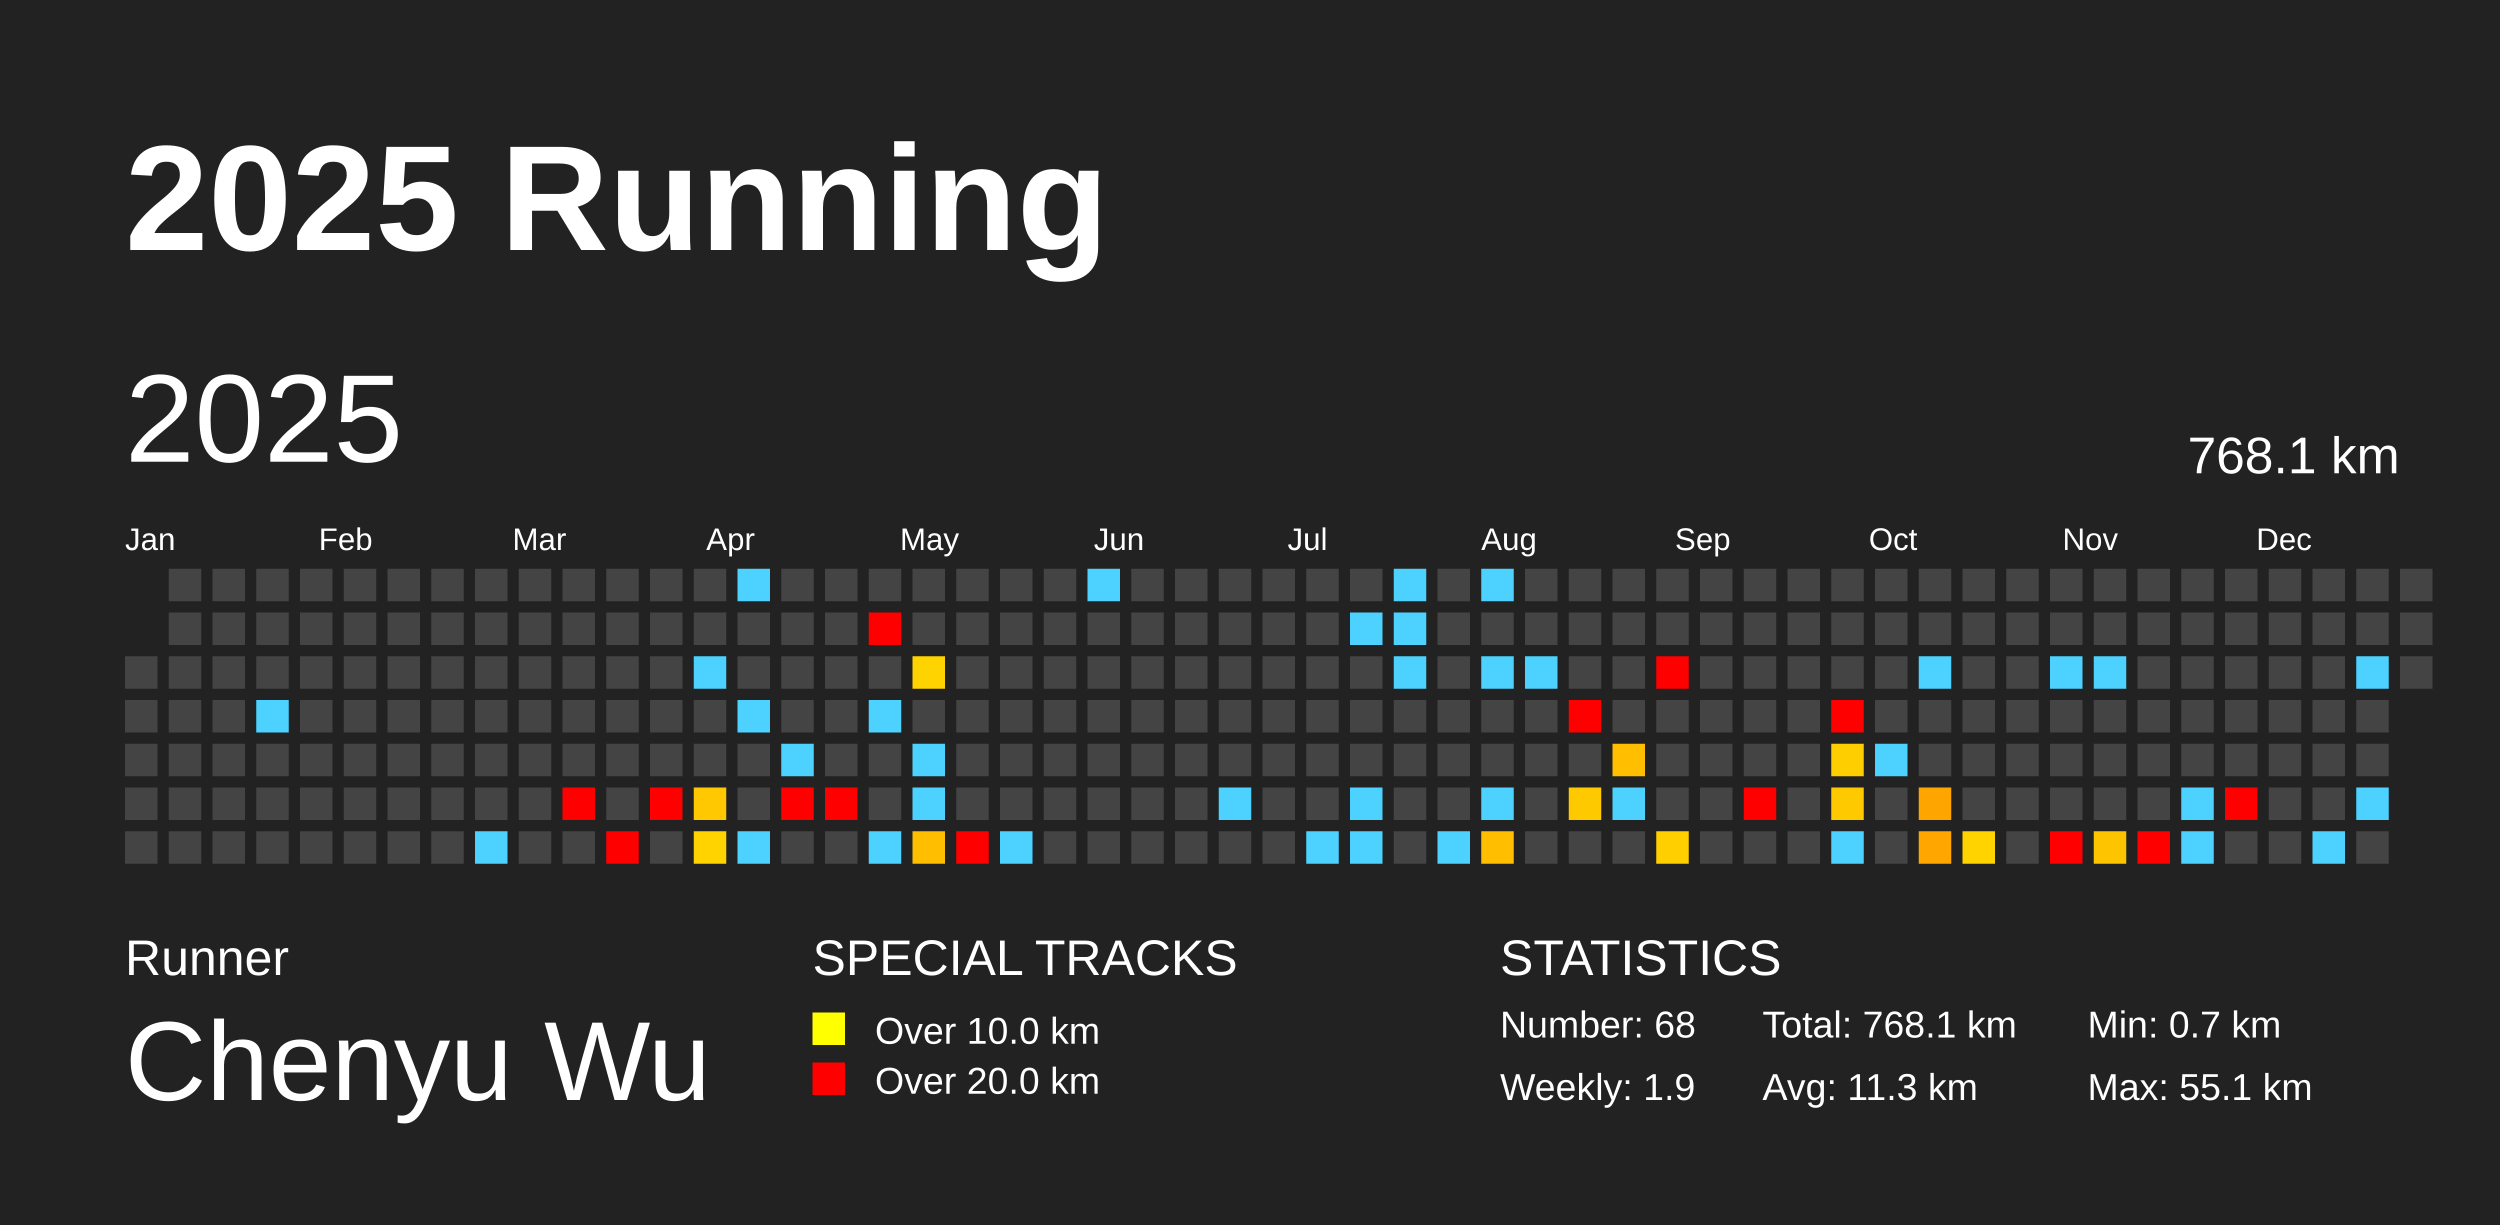
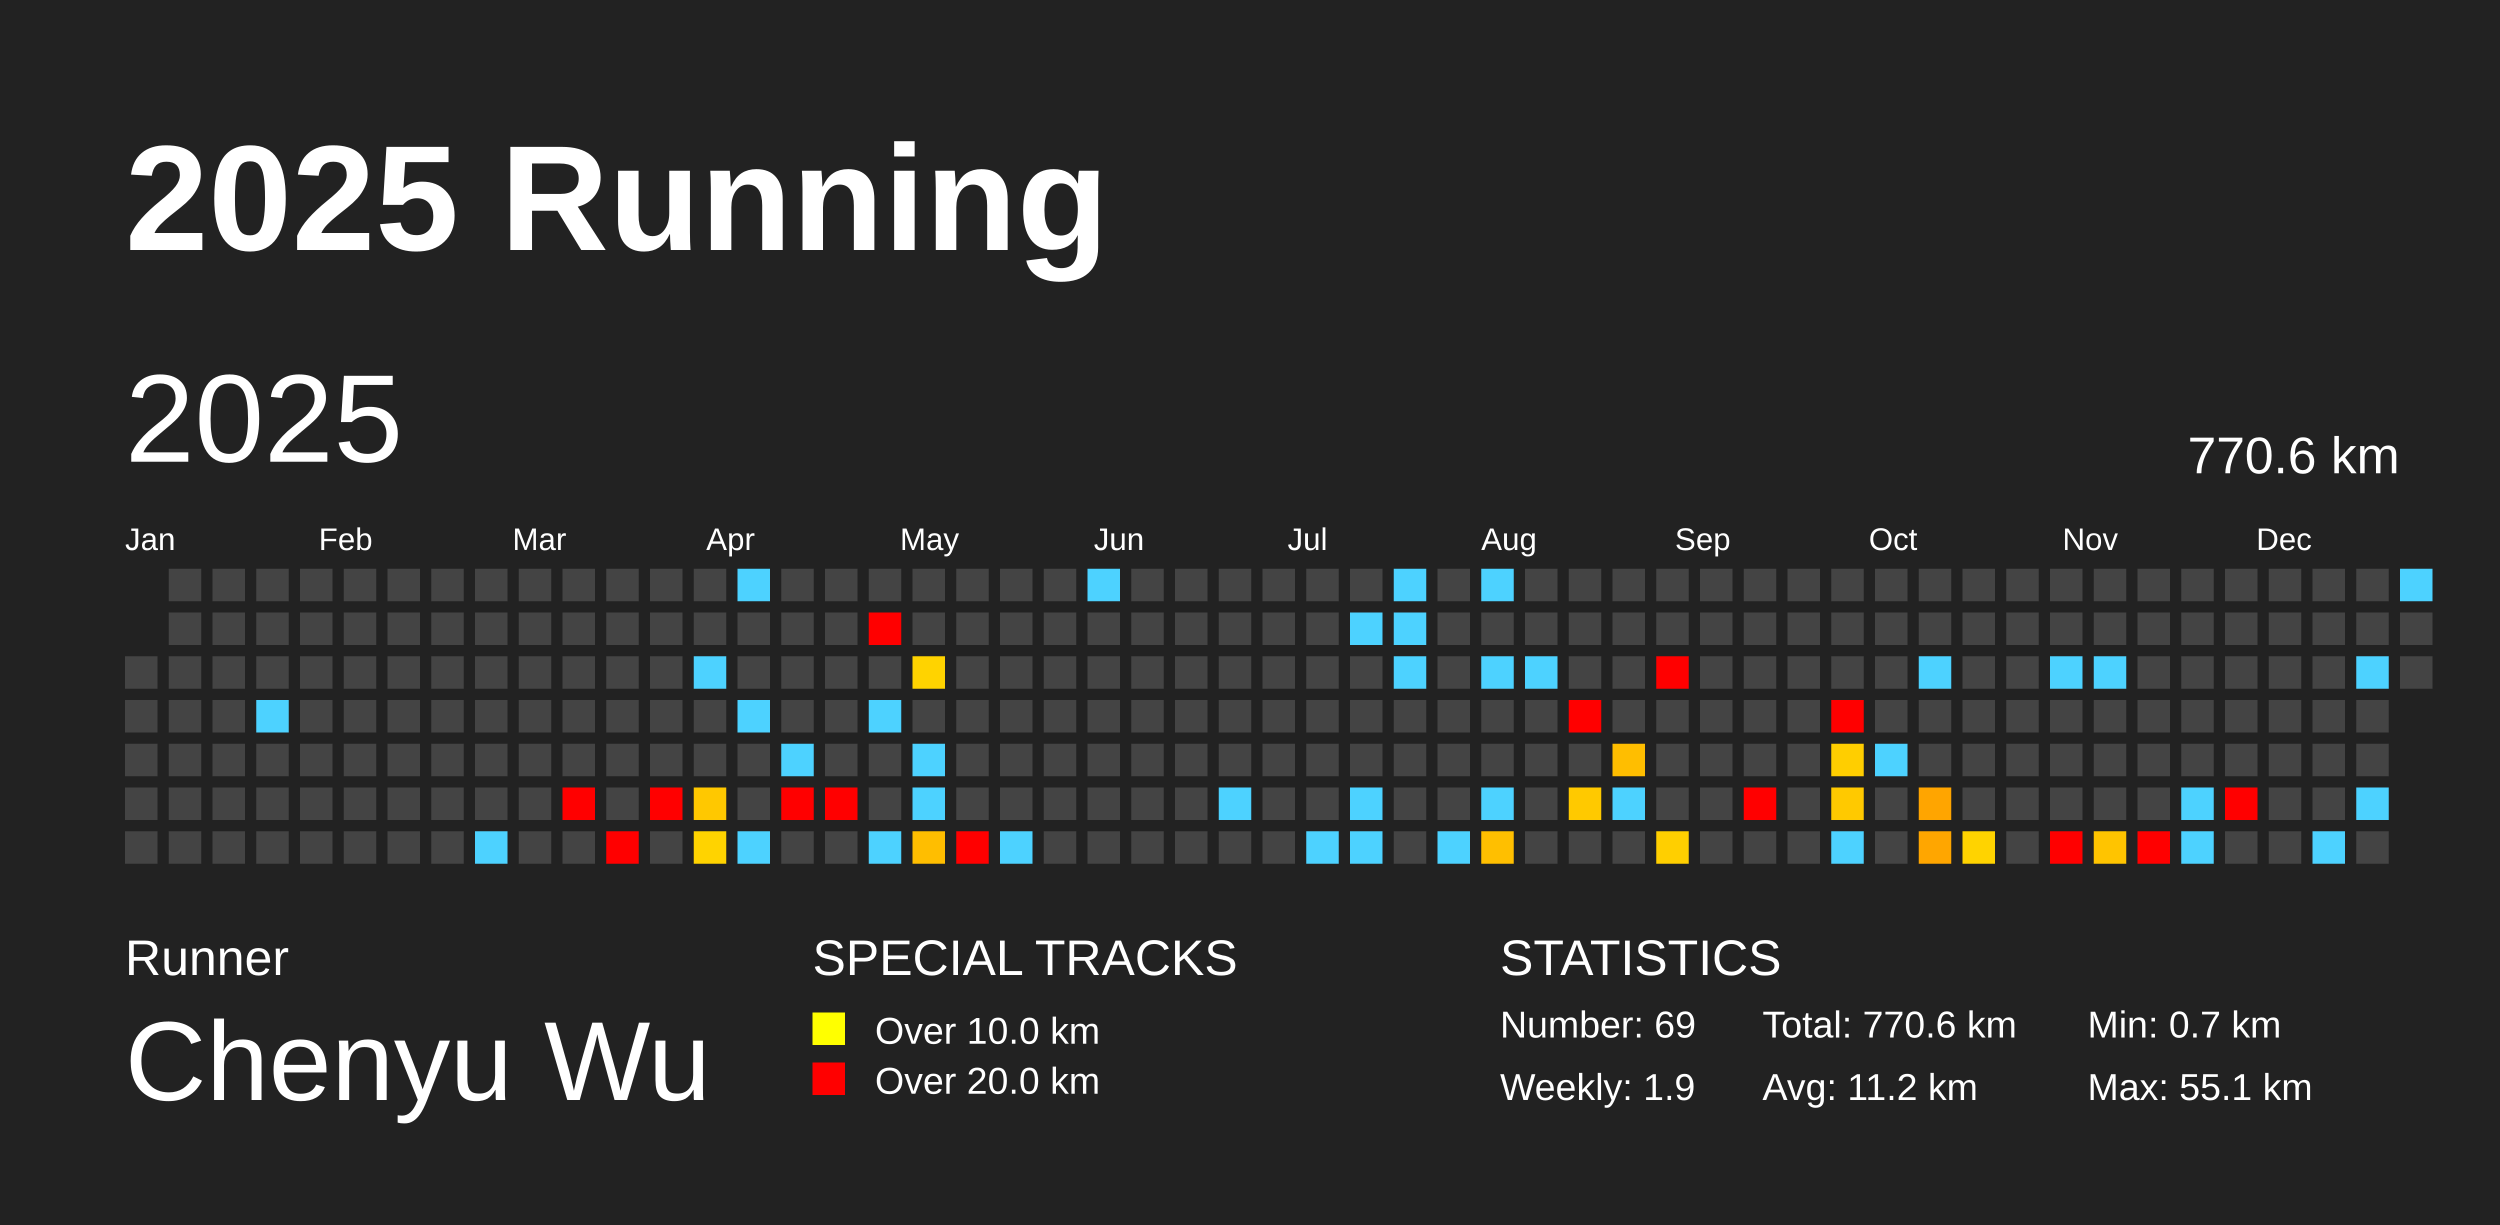
<svg xmlns="http://www.w3.org/2000/svg" baseProfile="full" height="98mm" version="1.1" viewBox="0,0,200,98" width="200mm">
  <defs />
  <rect fill="#222222" height="98" width="200" x="0" y="0" />
  <text fill="#FFFFFF" style="font-size:12px; font-family:Arial; font-weight:bold;" x="10" y="20">2025 Running</text>
  <text fill="#FFFFFF" style="font-size:4px; font-family:Arial" x="10" y="78">Runner</text>
  <text fill="#FFFFFF" style="font-size:9px; font-family:Arial" x="10" y="88">Chenyu Wu</text>
  <text fill="#FFFFFF" style="font-size:4px; font-family:Arial" x="65" y="78">SPECIAL TRACKS</text>
  <rect fill="yellow" height="2.6" width="2.6" x="65" y="81" />
  <text fill="#FFFFFF" style="font-size:3px; font-family:Arial" x="70" y="83.5">Over 10.0 km</text>
  <rect fill="red" height="2.6" width="2.6" x="65" y="85" />
  <text fill="#FFFFFF" style="font-size:3px; font-family:Arial" x="70" y="87.5">Over 20.0 km</text>
  <text fill="#FFFFFF" style="font-size:4px; font-family:Arial" x="120" y="78">STATISTICS</text>
-   <text fill="#FFFFFF" style="font-size:3px; font-family:Arial" x="120" y="83">Number: 68</text>
+   <text fill="#FFFFFF" style="font-size:3px; font-family:Arial" x="120" y="83">Number: 69</text>
  <text fill="#FFFFFF" style="font-size:3px; font-family:Arial" x="120" y="88">Weekly: 1.9</text>
-   <text fill="#FFFFFF" style="font-size:3px; font-family:Arial" x="141" y="83">Total: 768.1 km</text>
-   <text fill="#FFFFFF" style="font-size:3px; font-family:Arial" x="141" y="88">Avg: 11.3 km</text>
+   <text fill="#FFFFFF" style="font-size:3px; font-family:Arial" x="141" y="83">Total: 770.6 km</text>
+   <text fill="#FFFFFF" style="font-size:3px; font-family:Arial" x="141" y="88">Avg: 11.2 km</text>
  <text fill="#FFFFFF" style="font-size:3px; font-family:Arial" x="167" y="83">Min: 0.7 km</text>
  <text fill="#FFFFFF" style="font-size:3px; font-family:Arial" x="167" y="88">Max: 55.1 km</text>
  <text dominant-baseline="hanging" fill="#FFFFFF" style="font-size:10.0px; font-family:Arial;" x="10" y="30">2025</text>
-   <text dominant-baseline="hanging" fill="#FFFFFF" style="font-size:4.125px; font-family:Arial;" x="175" y="35">768.1 km</text>
+   <text dominant-baseline="hanging" fill="#FFFFFF" style="font-size:4.125px; font-family:Arial;" x="175" y="35">770.6 km</text>
  <text fill="#FFFFFF" style="font-size:2.5px; font-family:Arial" x="10.0" y="44">Jan</text>
  <text fill="#FFFFFF" style="font-size:2.5px; font-family:Arial" x="25.5" y="44">Feb</text>
  <text fill="#FFFFFF" style="font-size:2.5px; font-family:Arial" x="41.0" y="44">Mar</text>
  <text fill="#FFFFFF" style="font-size:2.5px; font-family:Arial" x="56.5" y="44">Apr</text>
  <text fill="#FFFFFF" style="font-size:2.5px; font-family:Arial" x="72.0" y="44">May</text>
  <text fill="#FFFFFF" style="font-size:2.5px; font-family:Arial" x="87.5" y="44">Jun</text>
  <text fill="#FFFFFF" style="font-size:2.5px; font-family:Arial" x="103.0" y="44">Jul</text>
  <text fill="#FFFFFF" style="font-size:2.5px; font-family:Arial" x="118.5" y="44">Aug</text>
  <text fill="#FFFFFF" style="font-size:2.5px; font-family:Arial" x="134.0" y="44">Sep</text>
  <text fill="#FFFFFF" style="font-size:2.5px; font-family:Arial" x="149.5" y="44">Oct</text>
  <text fill="#FFFFFF" style="font-size:2.5px; font-family:Arial" x="165.0" y="44">Nov</text>
  <text fill="#FFFFFF" style="font-size:2.5px; font-family:Arial" x="180.5" y="44">Dec</text>
  <rect fill="#444444" height="2.6" width="2.6" x="10.0" y="52.5" />
  <rect fill="#444444" height="2.6" width="2.6" x="10.0" y="56.0" />
  <rect fill="#444444" height="2.6" width="2.6" x="10.0" y="59.5" />
  <rect fill="#444444" height="2.6" width="2.6" x="10.0" y="63.0" />
  <rect fill="#444444" height="2.6" width="2.6" x="10.0" y="66.5" />
  <rect fill="#444444" height="2.6" width="2.6" x="13.5" y="45.5" />
  <rect fill="#444444" height="2.6" width="2.6" x="13.5" y="49.0" />
  <rect fill="#444444" height="2.6" width="2.6" x="13.5" y="52.5" />
  <rect fill="#444444" height="2.6" width="2.6" x="13.5" y="56.0" />
  <rect fill="#444444" height="2.6" width="2.6" x="13.5" y="59.5" />
  <rect fill="#444444" height="2.6" width="2.6" x="13.5" y="63.0" />
  <rect fill="#444444" height="2.6" width="2.6" x="13.5" y="66.5" />
  <rect fill="#444444" height="2.6" width="2.6" x="17.0" y="45.5" />
  <rect fill="#444444" height="2.6" width="2.6" x="17.0" y="49.0" />
  <rect fill="#444444" height="2.6" width="2.6" x="17.0" y="52.5" />
  <rect fill="#444444" height="2.6" width="2.6" x="17.0" y="56.0" />
  <rect fill="#444444" height="2.6" width="2.6" x="17.0" y="59.5" />
  <rect fill="#444444" height="2.6" width="2.6" x="17.0" y="63.0" />
  <rect fill="#444444" height="2.6" width="2.6" x="17.0" y="66.5" />
  <rect fill="#444444" height="2.6" width="2.6" x="20.5" y="45.5" />
  <rect fill="#444444" height="2.6" width="2.6" x="20.5" y="49.0" />
  <rect fill="#444444" height="2.6" width="2.6" x="20.5" y="52.5" />
  <rect fill="#4dd2ff" height="2.6" width="2.6" x="20.5" y="56.0" />
  <rect fill="#444444" height="2.6" width="2.6" x="20.5" y="59.5" />
  <rect fill="#444444" height="2.6" width="2.6" x="20.5" y="63.0" />
  <rect fill="#444444" height="2.6" width="2.6" x="20.5" y="66.5" />
  <rect fill="#444444" height="2.6" width="2.6" x="24.0" y="45.5" />
  <rect fill="#444444" height="2.6" width="2.6" x="24.0" y="49.0" />
  <rect fill="#444444" height="2.6" width="2.6" x="24.0" y="52.5" />
  <rect fill="#444444" height="2.6" width="2.6" x="24.0" y="56.0" />
  <rect fill="#444444" height="2.6" width="2.6" x="24.0" y="59.5" />
  <rect fill="#444444" height="2.6" width="2.6" x="24.0" y="63.0" />
  <rect fill="#444444" height="2.6" width="2.6" x="24.0" y="66.5" />
  <rect fill="#444444" height="2.6" width="2.6" x="27.5" y="45.5" />
  <rect fill="#444444" height="2.6" width="2.6" x="27.5" y="49.0" />
  <rect fill="#444444" height="2.6" width="2.6" x="27.5" y="52.5" />
  <rect fill="#444444" height="2.6" width="2.6" x="27.5" y="56.0" />
  <rect fill="#444444" height="2.6" width="2.6" x="27.5" y="59.5" />
  <rect fill="#444444" height="2.6" width="2.6" x="27.5" y="63.0" />
  <rect fill="#444444" height="2.6" width="2.6" x="27.5" y="66.5" />
  <rect fill="#444444" height="2.6" width="2.6" x="31.0" y="45.5" />
  <rect fill="#444444" height="2.6" width="2.6" x="31.0" y="49.0" />
  <rect fill="#444444" height="2.6" width="2.6" x="31.0" y="52.5" />
  <rect fill="#444444" height="2.6" width="2.6" x="31.0" y="56.0" />
  <rect fill="#444444" height="2.6" width="2.6" x="31.0" y="59.5" />
  <rect fill="#444444" height="2.6" width="2.6" x="31.0" y="63.0" />
  <rect fill="#444444" height="2.6" width="2.6" x="31.0" y="66.5" />
  <rect fill="#444444" height="2.6" width="2.6" x="34.5" y="45.5" />
  <rect fill="#444444" height="2.6" width="2.6" x="34.5" y="49.0" />
  <rect fill="#444444" height="2.6" width="2.6" x="34.5" y="52.5" />
  <rect fill="#444444" height="2.6" width="2.6" x="34.5" y="56.0" />
  <rect fill="#444444" height="2.6" width="2.6" x="34.5" y="59.5" />
  <rect fill="#444444" height="2.6" width="2.6" x="34.5" y="63.0" />
  <rect fill="#444444" height="2.6" width="2.6" x="34.5" y="66.5" />
  <rect fill="#444444" height="2.6" width="2.6" x="38.0" y="45.5" />
  <rect fill="#444444" height="2.6" width="2.6" x="38.0" y="49.0" />
  <rect fill="#444444" height="2.6" width="2.6" x="38.0" y="52.5" />
  <rect fill="#444444" height="2.6" width="2.6" x="38.0" y="56.0" />
  <rect fill="#444444" height="2.6" width="2.6" x="38.0" y="59.5" />
  <rect fill="#444444" height="2.6" width="2.6" x="38.0" y="63.0" />
  <rect fill="#4dd2ff" height="2.6" width="2.6" x="38.0" y="66.5" />
  <rect fill="#444444" height="2.6" width="2.6" x="41.5" y="45.5" />
  <rect fill="#444444" height="2.6" width="2.6" x="41.5" y="49.0" />
  <rect fill="#444444" height="2.6" width="2.6" x="41.5" y="52.5" />
  <rect fill="#444444" height="2.6" width="2.6" x="41.5" y="56.0" />
  <rect fill="#444444" height="2.6" width="2.6" x="41.5" y="59.5" />
  <rect fill="#444444" height="2.6" width="2.6" x="41.5" y="63.0" />
  <rect fill="#444444" height="2.6" width="2.6" x="41.5" y="66.5" />
  <rect fill="#444444" height="2.6" width="2.6" x="45.0" y="45.5" />
  <rect fill="#444444" height="2.6" width="2.6" x="45.0" y="49.0" />
  <rect fill="#444444" height="2.6" width="2.6" x="45.0" y="52.5" />
  <rect fill="#444444" height="2.6" width="2.6" x="45.0" y="56.0" />
  <rect fill="#444444" height="2.6" width="2.6" x="45.0" y="59.5" />
  <rect fill="red" height="2.6" width="2.6" x="45.0" y="63.0" />
  <rect fill="#444444" height="2.6" width="2.6" x="45.0" y="66.5" />
  <rect fill="#444444" height="2.6" width="2.6" x="48.5" y="45.5" />
  <rect fill="#444444" height="2.6" width="2.6" x="48.5" y="49.0" />
  <rect fill="#444444" height="2.6" width="2.6" x="48.5" y="52.5" />
  <rect fill="#444444" height="2.6" width="2.6" x="48.5" y="56.0" />
  <rect fill="#444444" height="2.6" width="2.6" x="48.5" y="59.5" />
  <rect fill="#444444" height="2.6" width="2.6" x="48.5" y="63.0" />
  <rect fill="red" height="2.6" width="2.6" x="48.5" y="66.5" />
  <rect fill="#444444" height="2.6" width="2.6" x="52.0" y="45.5" />
  <rect fill="#444444" height="2.6" width="2.6" x="52.0" y="49.0" />
  <rect fill="#444444" height="2.6" width="2.6" x="52.0" y="52.5" />
  <rect fill="#444444" height="2.6" width="2.6" x="52.0" y="56.0" />
  <rect fill="#444444" height="2.6" width="2.6" x="52.0" y="59.5" />
  <rect fill="red" height="2.6" width="2.6" x="52.0" y="63.0" />
  <rect fill="#444444" height="2.6" width="2.6" x="52.0" y="66.5" />
  <rect fill="#444444" height="2.6" width="2.6" x="55.5" y="45.5" />
  <rect fill="#444444" height="2.6" width="2.6" x="55.5" y="49.0" />
  <rect fill="#4dd2ff" height="2.6" width="2.6" x="55.5" y="52.5" />
  <rect fill="#444444" height="2.6" width="2.6" x="55.5" y="56.0" />
  <rect fill="#444444" height="2.6" width="2.6" x="55.5" y="59.5" />
  <rect fill="#ffc800" height="2.6" width="2.6" x="55.5" y="63.0" />
  <rect fill="#ffd300" height="2.6" width="2.6" x="55.5" y="66.5" />
  <rect fill="#4dd2ff" height="2.6" width="2.6" x="59.0" y="45.5" />
  <rect fill="#444444" height="2.6" width="2.6" x="59.0" y="49.0" />
  <rect fill="#444444" height="2.6" width="2.6" x="59.0" y="52.5" />
  <rect fill="#4dd2ff" height="2.6" width="2.6" x="59.0" y="56.0" />
  <rect fill="#444444" height="2.6" width="2.6" x="59.0" y="59.5" />
  <rect fill="#444444" height="2.6" width="2.6" x="59.0" y="63.0" />
  <rect fill="#4dd2ff" height="2.6" width="2.6" x="59.0" y="66.5" />
  <rect fill="#444444" height="2.6" width="2.6" x="62.5" y="45.5" />
  <rect fill="#444444" height="2.6" width="2.6" x="62.5" y="49.0" />
  <rect fill="#444444" height="2.6" width="2.6" x="62.5" y="52.5" />
  <rect fill="#444444" height="2.6" width="2.6" x="62.5" y="56.0" />
  <rect fill="#4dd2ff" height="2.6" width="2.6" x="62.5" y="59.5" />
  <rect fill="red" height="2.6" width="2.6" x="62.5" y="63.0" />
  <rect fill="#444444" height="2.6" width="2.6" x="62.5" y="66.5" />
  <rect fill="#444444" height="2.6" width="2.6" x="66.0" y="45.5" />
  <rect fill="#444444" height="2.6" width="2.6" x="66.0" y="49.0" />
  <rect fill="#444444" height="2.6" width="2.6" x="66.0" y="52.5" />
  <rect fill="#444444" height="2.6" width="2.6" x="66.0" y="56.0" />
  <rect fill="#444444" height="2.6" width="2.6" x="66.0" y="59.5" />
  <rect fill="red" height="2.6" width="2.6" x="66.0" y="63.0" />
  <rect fill="#444444" height="2.6" width="2.6" x="66.0" y="66.5" />
  <rect fill="#444444" height="2.6" width="2.6" x="69.5" y="45.5" />
  <rect fill="red" height="2.6" width="2.6" x="69.5" y="49.0" />
  <rect fill="#444444" height="2.6" width="2.6" x="69.5" y="52.5" />
  <rect fill="#4dd2ff" height="2.6" width="2.6" x="69.5" y="56.0" />
  <rect fill="#444444" height="2.6" width="2.6" x="69.5" y="59.5" />
  <rect fill="#444444" height="2.6" width="2.6" x="69.5" y="63.0" />
  <rect fill="#4dd2ff" height="2.6" width="2.6" x="69.5" y="66.5" />
  <rect fill="#444444" height="2.6" width="2.6" x="73.0" y="45.5" />
  <rect fill="#444444" height="2.6" width="2.6" x="73.0" y="49.0" />
  <rect fill="#ffd300" height="2.6" width="2.6" x="73.0" y="52.5" />
  <rect fill="#444444" height="2.6" width="2.6" x="73.0" y="56.0" />
  <rect fill="#4dd2ff" height="2.6" width="2.6" x="73.0" y="59.5" />
  <rect fill="#4dd2ff" height="2.6" width="2.6" x="73.0" y="63.0" />
  <rect fill="#ffbe00" height="2.6" width="2.6" x="73.0" y="66.5" />
  <rect fill="#444444" height="2.6" width="2.6" x="76.5" y="45.5" />
  <rect fill="#444444" height="2.6" width="2.6" x="76.5" y="49.0" />
  <rect fill="#444444" height="2.6" width="2.6" x="76.5" y="52.5" />
  <rect fill="#444444" height="2.6" width="2.6" x="76.5" y="56.0" />
  <rect fill="#444444" height="2.6" width="2.6" x="76.5" y="59.5" />
  <rect fill="#444444" height="2.6" width="2.6" x="76.5" y="63.0" />
  <rect fill="red" height="2.6" width="2.6" x="76.5" y="66.5" />
  <rect fill="#444444" height="2.6" width="2.6" x="80.0" y="45.5" />
  <rect fill="#444444" height="2.6" width="2.6" x="80.0" y="49.0" />
  <rect fill="#444444" height="2.6" width="2.6" x="80.0" y="52.5" />
  <rect fill="#444444" height="2.6" width="2.6" x="80.0" y="56.0" />
  <rect fill="#444444" height="2.6" width="2.6" x="80.0" y="59.5" />
  <rect fill="#444444" height="2.6" width="2.6" x="80.0" y="63.0" />
  <rect fill="#4dd2ff" height="2.6" width="2.6" x="80.0" y="66.5" />
  <rect fill="#444444" height="2.6" width="2.6" x="83.5" y="45.5" />
  <rect fill="#444444" height="2.6" width="2.6" x="83.5" y="49.0" />
  <rect fill="#444444" height="2.6" width="2.6" x="83.5" y="52.5" />
  <rect fill="#444444" height="2.6" width="2.6" x="83.5" y="56.0" />
  <rect fill="#444444" height="2.6" width="2.6" x="83.5" y="59.5" />
  <rect fill="#444444" height="2.6" width="2.6" x="83.5" y="63.0" />
  <rect fill="#444444" height="2.6" width="2.6" x="83.5" y="66.5" />
  <rect fill="#4dd2ff" height="2.6" width="2.6" x="87.0" y="45.5" />
  <rect fill="#444444" height="2.6" width="2.6" x="87.0" y="49.0" />
  <rect fill="#444444" height="2.6" width="2.6" x="87.0" y="52.5" />
  <rect fill="#444444" height="2.6" width="2.6" x="87.0" y="56.0" />
  <rect fill="#444444" height="2.6" width="2.6" x="87.0" y="59.5" />
  <rect fill="#444444" height="2.6" width="2.6" x="87.0" y="63.0" />
  <rect fill="#444444" height="2.6" width="2.6" x="87.0" y="66.5" />
  <rect fill="#444444" height="2.6" width="2.6" x="90.5" y="45.5" />
  <rect fill="#444444" height="2.6" width="2.6" x="90.5" y="49.0" />
  <rect fill="#444444" height="2.6" width="2.6" x="90.5" y="52.5" />
  <rect fill="#444444" height="2.6" width="2.6" x="90.5" y="56.0" />
  <rect fill="#444444" height="2.6" width="2.6" x="90.5" y="59.5" />
  <rect fill="#444444" height="2.6" width="2.6" x="90.5" y="63.0" />
  <rect fill="#444444" height="2.6" width="2.6" x="90.5" y="66.5" />
  <rect fill="#444444" height="2.6" width="2.6" x="94.0" y="45.5" />
  <rect fill="#444444" height="2.6" width="2.6" x="94.0" y="49.0" />
  <rect fill="#444444" height="2.6" width="2.6" x="94.0" y="52.5" />
  <rect fill="#444444" height="2.6" width="2.6" x="94.0" y="56.0" />
  <rect fill="#444444" height="2.6" width="2.6" x="94.0" y="59.5" />
  <rect fill="#444444" height="2.6" width="2.6" x="94.0" y="63.0" />
  <rect fill="#444444" height="2.6" width="2.6" x="94.0" y="66.5" />
  <rect fill="#444444" height="2.6" width="2.6" x="97.5" y="45.5" />
  <rect fill="#444444" height="2.6" width="2.6" x="97.5" y="49.0" />
  <rect fill="#444444" height="2.6" width="2.6" x="97.5" y="52.5" />
  <rect fill="#444444" height="2.6" width="2.6" x="97.5" y="56.0" />
  <rect fill="#444444" height="2.6" width="2.6" x="97.5" y="59.5" />
  <rect fill="#4dd2ff" height="2.6" width="2.6" x="97.5" y="63.0" />
  <rect fill="#444444" height="2.6" width="2.6" x="97.5" y="66.5" />
  <rect fill="#444444" height="2.6" width="2.6" x="101.0" y="45.5" />
  <rect fill="#444444" height="2.6" width="2.6" x="101.0" y="49.0" />
  <rect fill="#444444" height="2.6" width="2.6" x="101.0" y="52.5" />
  <rect fill="#444444" height="2.6" width="2.6" x="101.0" y="56.0" />
  <rect fill="#444444" height="2.6" width="2.6" x="101.0" y="59.5" />
  <rect fill="#444444" height="2.6" width="2.6" x="101.0" y="63.0" />
  <rect fill="#444444" height="2.6" width="2.6" x="101.0" y="66.5" />
  <rect fill="#444444" height="2.6" width="2.6" x="104.5" y="45.5" />
  <rect fill="#444444" height="2.6" width="2.6" x="104.5" y="49.0" />
  <rect fill="#444444" height="2.6" width="2.6" x="104.5" y="52.5" />
  <rect fill="#444444" height="2.6" width="2.6" x="104.5" y="56.0" />
  <rect fill="#444444" height="2.6" width="2.6" x="104.5" y="59.5" />
  <rect fill="#444444" height="2.6" width="2.6" x="104.5" y="63.0" />
  <rect fill="#4dd2ff" height="2.6" width="2.6" x="104.5" y="66.5" />
  <rect fill="#444444" height="2.6" width="2.6" x="108.0" y="45.5" />
  <rect fill="#4dd2ff" height="2.6" width="2.6" x="108.0" y="49.0" />
  <rect fill="#444444" height="2.6" width="2.6" x="108.0" y="52.5" />
  <rect fill="#444444" height="2.6" width="2.6" x="108.0" y="56.0" />
  <rect fill="#444444" height="2.6" width="2.6" x="108.0" y="59.5" />
  <rect fill="#4dd2ff" height="2.6" width="2.6" x="108.0" y="63.0" />
  <rect fill="#4dd2ff" height="2.6" width="2.6" x="108.0" y="66.5" />
  <rect fill="#4dd2ff" height="2.6" width="2.6" x="111.5" y="45.5" />
  <rect fill="#4dd2ff" height="2.6" width="2.6" x="111.5" y="49.0" />
  <rect fill="#4dd2ff" height="2.6" width="2.6" x="111.5" y="52.5" />
  <rect fill="#444444" height="2.6" width="2.6" x="111.5" y="56.0" />
  <rect fill="#444444" height="2.6" width="2.6" x="111.5" y="59.5" />
  <rect fill="#444444" height="2.6" width="2.6" x="111.5" y="63.0" />
  <rect fill="#444444" height="2.6" width="2.6" x="111.5" y="66.5" />
  <rect fill="#444444" height="2.6" width="2.6" x="115.0" y="45.5" />
  <rect fill="#444444" height="2.6" width="2.6" x="115.0" y="49.0" />
  <rect fill="#444444" height="2.6" width="2.6" x="115.0" y="52.5" />
  <rect fill="#444444" height="2.6" width="2.6" x="115.0" y="56.0" />
  <rect fill="#444444" height="2.6" width="2.6" x="115.0" y="59.5" />
  <rect fill="#444444" height="2.6" width="2.6" x="115.0" y="63.0" />
  <rect fill="#4dd2ff" height="2.6" width="2.6" x="115.0" y="66.5" />
  <rect fill="#4dd2ff" height="2.6" width="2.6" x="118.5" y="45.5" />
  <rect fill="#444444" height="2.6" width="2.6" x="118.5" y="49.0" />
  <rect fill="#4dd2ff" height="2.6" width="2.6" x="118.5" y="52.5" />
  <rect fill="#444444" height="2.6" width="2.6" x="118.5" y="56.0" />
  <rect fill="#444444" height="2.6" width="2.6" x="118.5" y="59.5" />
  <rect fill="#4dd2ff" height="2.6" width="2.6" x="118.5" y="63.0" />
  <rect fill="#ffbf00" height="2.6" width="2.6" x="118.5" y="66.5" />
  <rect fill="#444444" height="2.6" width="2.6" x="122.0" y="45.5" />
  <rect fill="#444444" height="2.6" width="2.6" x="122.0" y="49.0" />
  <rect fill="#4dd2ff" height="2.6" width="2.6" x="122.0" y="52.5" />
  <rect fill="#444444" height="2.6" width="2.6" x="122.0" y="56.0" />
  <rect fill="#444444" height="2.6" width="2.6" x="122.0" y="59.5" />
  <rect fill="#444444" height="2.6" width="2.6" x="122.0" y="63.0" />
  <rect fill="#444444" height="2.6" width="2.6" x="122.0" y="66.5" />
  <rect fill="#444444" height="2.6" width="2.6" x="125.5" y="45.5" />
  <rect fill="#444444" height="2.6" width="2.6" x="125.5" y="49.0" />
  <rect fill="#444444" height="2.6" width="2.6" x="125.5" y="52.5" />
  <rect fill="red" height="2.6" width="2.6" x="125.5" y="56.0" />
  <rect fill="#444444" height="2.6" width="2.6" x="125.5" y="59.5" />
  <rect fill="#ffc900" height="2.6" width="2.6" x="125.5" y="63.0" />
  <rect fill="#444444" height="2.6" width="2.6" x="125.5" y="66.5" />
  <rect fill="#444444" height="2.6" width="2.6" x="129.0" y="45.5" />
  <rect fill="#444444" height="2.6" width="2.6" x="129.0" y="49.0" />
  <rect fill="#444444" height="2.6" width="2.6" x="129.0" y="52.5" />
  <rect fill="#444444" height="2.6" width="2.6" x="129.0" y="56.0" />
  <rect fill="#ffbe00" height="2.6" width="2.6" x="129.0" y="59.5" />
  <rect fill="#4dd2ff" height="2.6" width="2.6" x="129.0" y="63.0" />
  <rect fill="#444444" height="2.6" width="2.6" x="129.0" y="66.5" />
  <rect fill="#444444" height="2.6" width="2.6" x="132.5" y="45.5" />
  <rect fill="#444444" height="2.6" width="2.6" x="132.5" y="49.0" />
  <rect fill="red" height="2.6" width="2.6" x="132.5" y="52.5" />
  <rect fill="#444444" height="2.6" width="2.6" x="132.5" y="56.0" />
  <rect fill="#444444" height="2.6" width="2.6" x="132.5" y="59.5" />
  <rect fill="#444444" height="2.6" width="2.6" x="132.5" y="63.0" />
  <rect fill="#ffcf00" height="2.6" width="2.6" x="132.5" y="66.5" />
  <rect fill="#444444" height="2.6" width="2.6" x="136.0" y="45.5" />
  <rect fill="#444444" height="2.6" width="2.6" x="136.0" y="49.0" />
  <rect fill="#444444" height="2.6" width="2.6" x="136.0" y="52.5" />
  <rect fill="#444444" height="2.6" width="2.6" x="136.0" y="56.0" />
  <rect fill="#444444" height="2.6" width="2.6" x="136.0" y="59.5" />
  <rect fill="#444444" height="2.6" width="2.6" x="136.0" y="63.0" />
  <rect fill="#444444" height="2.6" width="2.6" x="136.0" y="66.5" />
  <rect fill="#444444" height="2.6" width="2.6" x="139.5" y="45.5" />
  <rect fill="#444444" height="2.6" width="2.6" x="139.5" y="49.0" />
  <rect fill="#444444" height="2.6" width="2.6" x="139.5" y="52.5" />
  <rect fill="#444444" height="2.6" width="2.6" x="139.5" y="56.0" />
  <rect fill="#444444" height="2.6" width="2.6" x="139.5" y="59.5" />
  <rect fill="red" height="2.6" width="2.6" x="139.5" y="63.0" />
  <rect fill="#444444" height="2.6" width="2.6" x="139.5" y="66.5" />
  <rect fill="#444444" height="2.6" width="2.6" x="143.0" y="45.5" />
  <rect fill="#444444" height="2.6" width="2.6" x="143.0" y="49.0" />
  <rect fill="#444444" height="2.6" width="2.6" x="143.0" y="52.5" />
  <rect fill="#444444" height="2.6" width="2.6" x="143.0" y="56.0" />
  <rect fill="#444444" height="2.6" width="2.6" x="143.0" y="59.5" />
  <rect fill="#444444" height="2.6" width="2.6" x="143.0" y="63.0" />
  <rect fill="#444444" height="2.6" width="2.6" x="143.0" y="66.5" />
  <rect fill="#444444" height="2.6" width="2.6" x="146.5" y="45.5" />
  <rect fill="#444444" height="2.6" width="2.6" x="146.5" y="49.0" />
  <rect fill="#444444" height="2.6" width="2.6" x="146.5" y="52.5" />
  <rect fill="red" height="2.6" width="2.6" x="146.5" y="56.0" />
  <rect fill="#ffce00" height="2.6" width="2.6" x="146.5" y="59.5" />
  <rect fill="#ffc900" height="2.6" width="2.6" x="146.5" y="63.0" />
  <rect fill="#4dd2ff" height="2.6" width="2.6" x="146.5" y="66.5" />
  <rect fill="#444444" height="2.6" width="2.6" x="150.0" y="45.5" />
  <rect fill="#444444" height="2.6" width="2.6" x="150.0" y="49.0" />
  <rect fill="#444444" height="2.6" width="2.6" x="150.0" y="52.5" />
  <rect fill="#444444" height="2.6" width="2.6" x="150.0" y="56.0" />
  <rect fill="#4dd2ff" height="2.6" width="2.6" x="150.0" y="59.5" />
  <rect fill="#444444" height="2.6" width="2.6" x="150.0" y="63.0" />
  <rect fill="#444444" height="2.6" width="2.6" x="150.0" y="66.5" />
  <rect fill="#444444" height="2.6" width="2.6" x="153.5" y="45.5" />
  <rect fill="#444444" height="2.6" width="2.6" x="153.5" y="49.0" />
  <rect fill="#4dd2ff" height="2.6" width="2.6" x="153.5" y="52.5" />
  <rect fill="#444444" height="2.6" width="2.6" x="153.5" y="56.0" />
  <rect fill="#444444" height="2.6" width="2.6" x="153.5" y="59.5" />
  <rect fill="#ffa500" height="2.6" width="2.6" x="153.5" y="63.0" />
  <rect fill="#ffa600" height="2.6" width="2.6" x="153.5" y="66.5" />
  <rect fill="#444444" height="2.6" width="2.6" x="157.0" y="45.5" />
  <rect fill="#444444" height="2.6" width="2.6" x="157.0" y="49.0" />
  <rect fill="#444444" height="2.6" width="2.6" x="157.0" y="52.5" />
  <rect fill="#444444" height="2.6" width="2.6" x="157.0" y="56.0" />
  <rect fill="#444444" height="2.6" width="2.6" x="157.0" y="59.5" />
  <rect fill="#444444" height="2.6" width="2.6" x="157.0" y="63.0" />
  <rect fill="#ffd300" height="2.6" width="2.6" x="157.0" y="66.5" />
  <rect fill="#444444" height="2.6" width="2.6" x="160.5" y="45.5" />
  <rect fill="#444444" height="2.6" width="2.6" x="160.5" y="49.0" />
  <rect fill="#444444" height="2.6" width="2.6" x="160.5" y="52.5" />
  <rect fill="#444444" height="2.6" width="2.6" x="160.5" y="56.0" />
  <rect fill="#444444" height="2.6" width="2.6" x="160.5" y="59.5" />
  <rect fill="#444444" height="2.6" width="2.6" x="160.5" y="63.0" />
  <rect fill="#444444" height="2.6" width="2.6" x="160.5" y="66.5" />
  <rect fill="#444444" height="2.6" width="2.6" x="164.0" y="45.5" />
  <rect fill="#444444" height="2.6" width="2.6" x="164.0" y="49.0" />
  <rect fill="#4dd2ff" height="2.6" width="2.6" x="164.0" y="52.5" />
  <rect fill="#444444" height="2.6" width="2.6" x="164.0" y="56.0" />
  <rect fill="#444444" height="2.6" width="2.6" x="164.0" y="59.5" />
  <rect fill="#444444" height="2.6" width="2.6" x="164.0" y="63.0" />
  <rect fill="red" height="2.6" width="2.6" x="164.0" y="66.5" />
  <rect fill="#444444" height="2.6" width="2.6" x="167.5" y="45.5" />
  <rect fill="#444444" height="2.6" width="2.6" x="167.5" y="49.0" />
  <rect fill="#4dd2ff" height="2.6" width="2.6" x="167.5" y="52.5" />
  <rect fill="#444444" height="2.6" width="2.6" x="167.5" y="56.0" />
  <rect fill="#444444" height="2.6" width="2.6" x="167.5" y="59.5" />
  <rect fill="#444444" height="2.6" width="2.6" x="167.5" y="63.0" />
  <rect fill="#ffc400" height="2.6" width="2.6" x="167.5" y="66.5" />
  <rect fill="#444444" height="2.6" width="2.6" x="171.0" y="45.5" />
  <rect fill="#444444" height="2.6" width="2.6" x="171.0" y="49.0" />
  <rect fill="#444444" height="2.6" width="2.6" x="171.0" y="52.5" />
  <rect fill="#444444" height="2.6" width="2.6" x="171.0" y="56.0" />
  <rect fill="#444444" height="2.6" width="2.6" x="171.0" y="59.5" />
  <rect fill="#444444" height="2.6" width="2.6" x="171.0" y="63.0" />
  <rect fill="red" height="2.6" width="2.6" x="171.0" y="66.5" />
  <rect fill="#444444" height="2.6" width="2.6" x="174.5" y="45.5" />
  <rect fill="#444444" height="2.6" width="2.6" x="174.5" y="49.0" />
  <rect fill="#444444" height="2.6" width="2.6" x="174.5" y="52.5" />
  <rect fill="#444444" height="2.6" width="2.6" x="174.5" y="56.0" />
  <rect fill="#444444" height="2.6" width="2.6" x="174.5" y="59.5" />
  <rect fill="#4dd2ff" height="2.6" width="2.6" x="174.5" y="63.0" />
  <rect fill="#4dd2ff" height="2.6" width="2.6" x="174.5" y="66.5" />
  <rect fill="#444444" height="2.6" width="2.6" x="178.0" y="45.5" />
  <rect fill="#444444" height="2.6" width="2.6" x="178.0" y="49.0" />
  <rect fill="#444444" height="2.6" width="2.6" x="178.0" y="52.5" />
  <rect fill="#444444" height="2.6" width="2.6" x="178.0" y="56.0" />
  <rect fill="#444444" height="2.6" width="2.6" x="178.0" y="59.5" />
  <rect fill="red" height="2.6" width="2.6" x="178.0" y="63.0" />
  <rect fill="#444444" height="2.6" width="2.6" x="178.0" y="66.5" />
  <rect fill="#444444" height="2.6" width="2.6" x="181.5" y="45.5" />
  <rect fill="#444444" height="2.6" width="2.6" x="181.5" y="49.0" />
  <rect fill="#444444" height="2.6" width="2.6" x="181.5" y="52.5" />
  <rect fill="#444444" height="2.6" width="2.6" x="181.5" y="56.0" />
  <rect fill="#444444" height="2.6" width="2.6" x="181.5" y="59.5" />
  <rect fill="#444444" height="2.6" width="2.6" x="181.5" y="63.0" />
  <rect fill="#444444" height="2.6" width="2.6" x="181.5" y="66.5" />
  <rect fill="#444444" height="2.6" width="2.6" x="185.0" y="45.5" />
  <rect fill="#444444" height="2.6" width="2.6" x="185.0" y="49.0" />
  <rect fill="#444444" height="2.6" width="2.6" x="185.0" y="52.5" />
  <rect fill="#444444" height="2.6" width="2.6" x="185.0" y="56.0" />
  <rect fill="#444444" height="2.6" width="2.6" x="185.0" y="59.5" />
  <rect fill="#444444" height="2.6" width="2.6" x="185.0" y="63.0" />
  <rect fill="#4dd2ff" height="2.6" width="2.6" x="185.0" y="66.5" />
  <rect fill="#444444" height="2.6" width="2.6" x="188.5" y="45.5" />
  <rect fill="#444444" height="2.6" width="2.6" x="188.5" y="49.0" />
  <rect fill="#4dd2ff" height="2.6" width="2.6" x="188.5" y="52.5" />
  <rect fill="#444444" height="2.6" width="2.6" x="188.5" y="56.0" />
  <rect fill="#444444" height="2.6" width="2.6" x="188.5" y="59.5" />
  <rect fill="#4dd2ff" height="2.6" width="2.6" x="188.5" y="63.0" />
  <rect fill="#444444" height="2.6" width="2.6" x="188.5" y="66.5" />
-   <rect fill="#444444" height="2.6" width="2.6" x="192.0" y="45.5" />
+   <rect fill="#4dd2ff" height="2.6" width="2.6" x="192.0" y="45.5" />
  <rect fill="#444444" height="2.6" width="2.6" x="192.0" y="49.0" />
  <rect fill="#444444" height="2.6" width="2.6" x="192.0" y="52.5" />
</svg>
